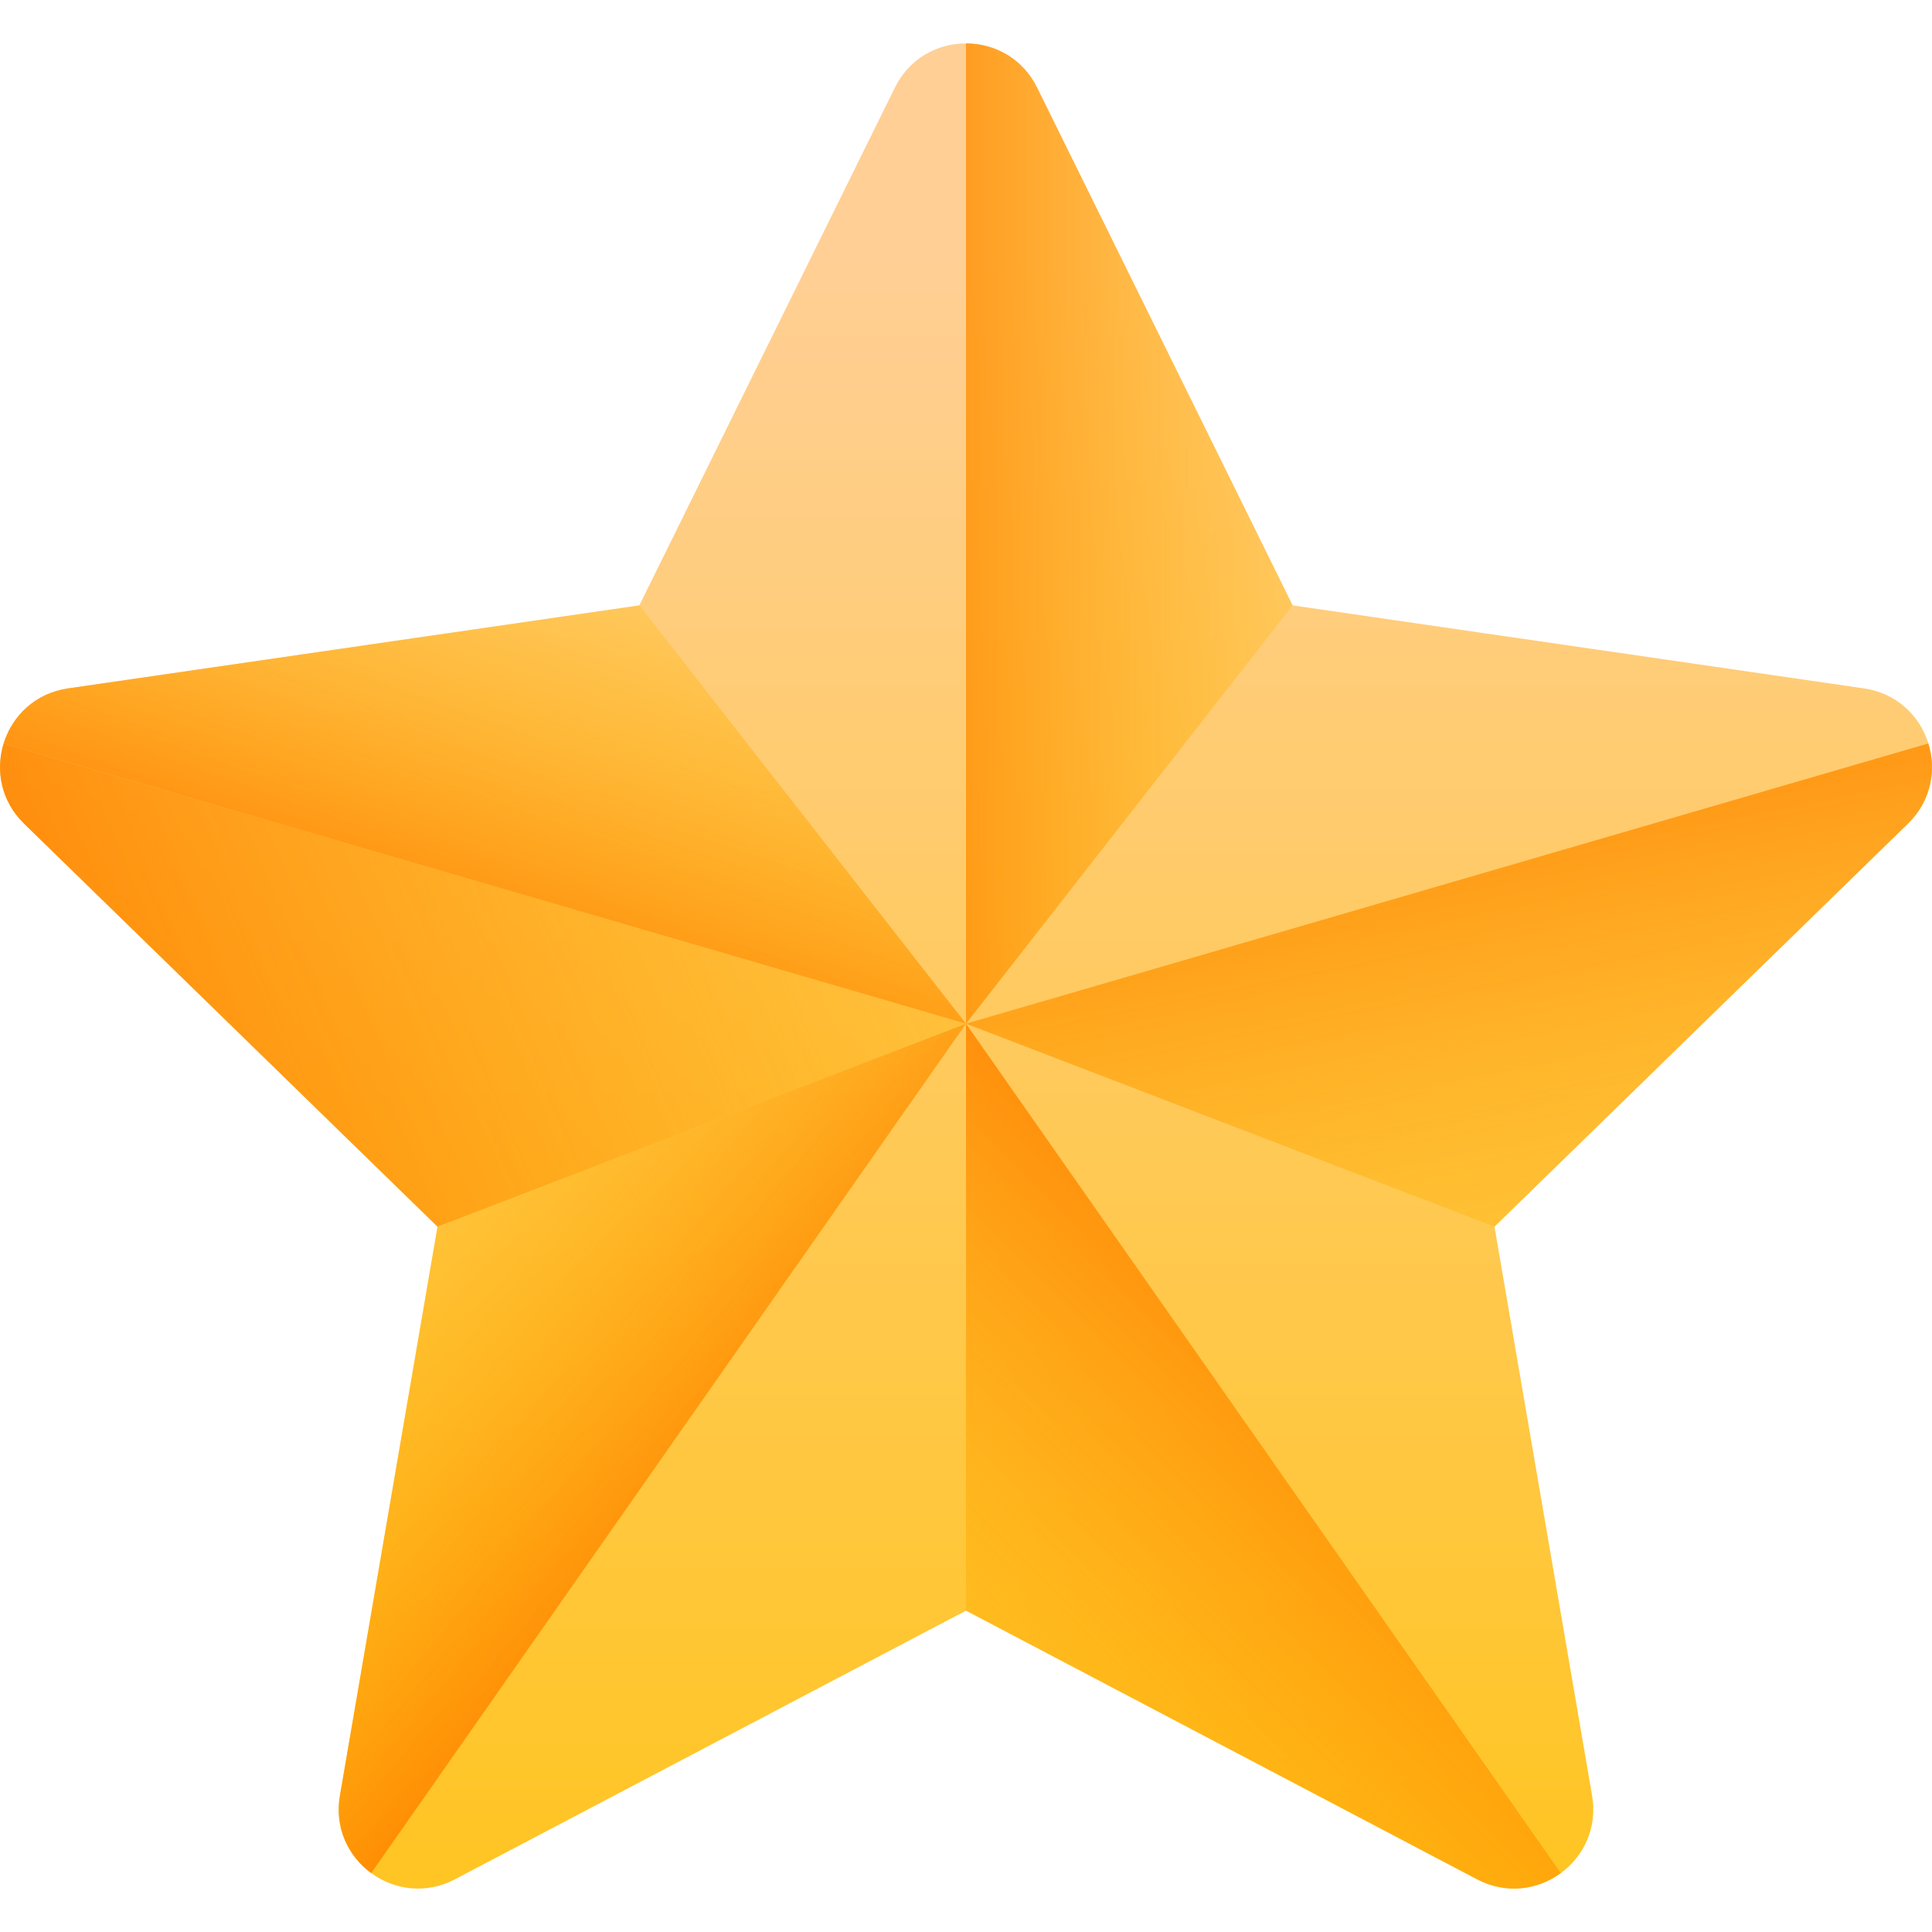
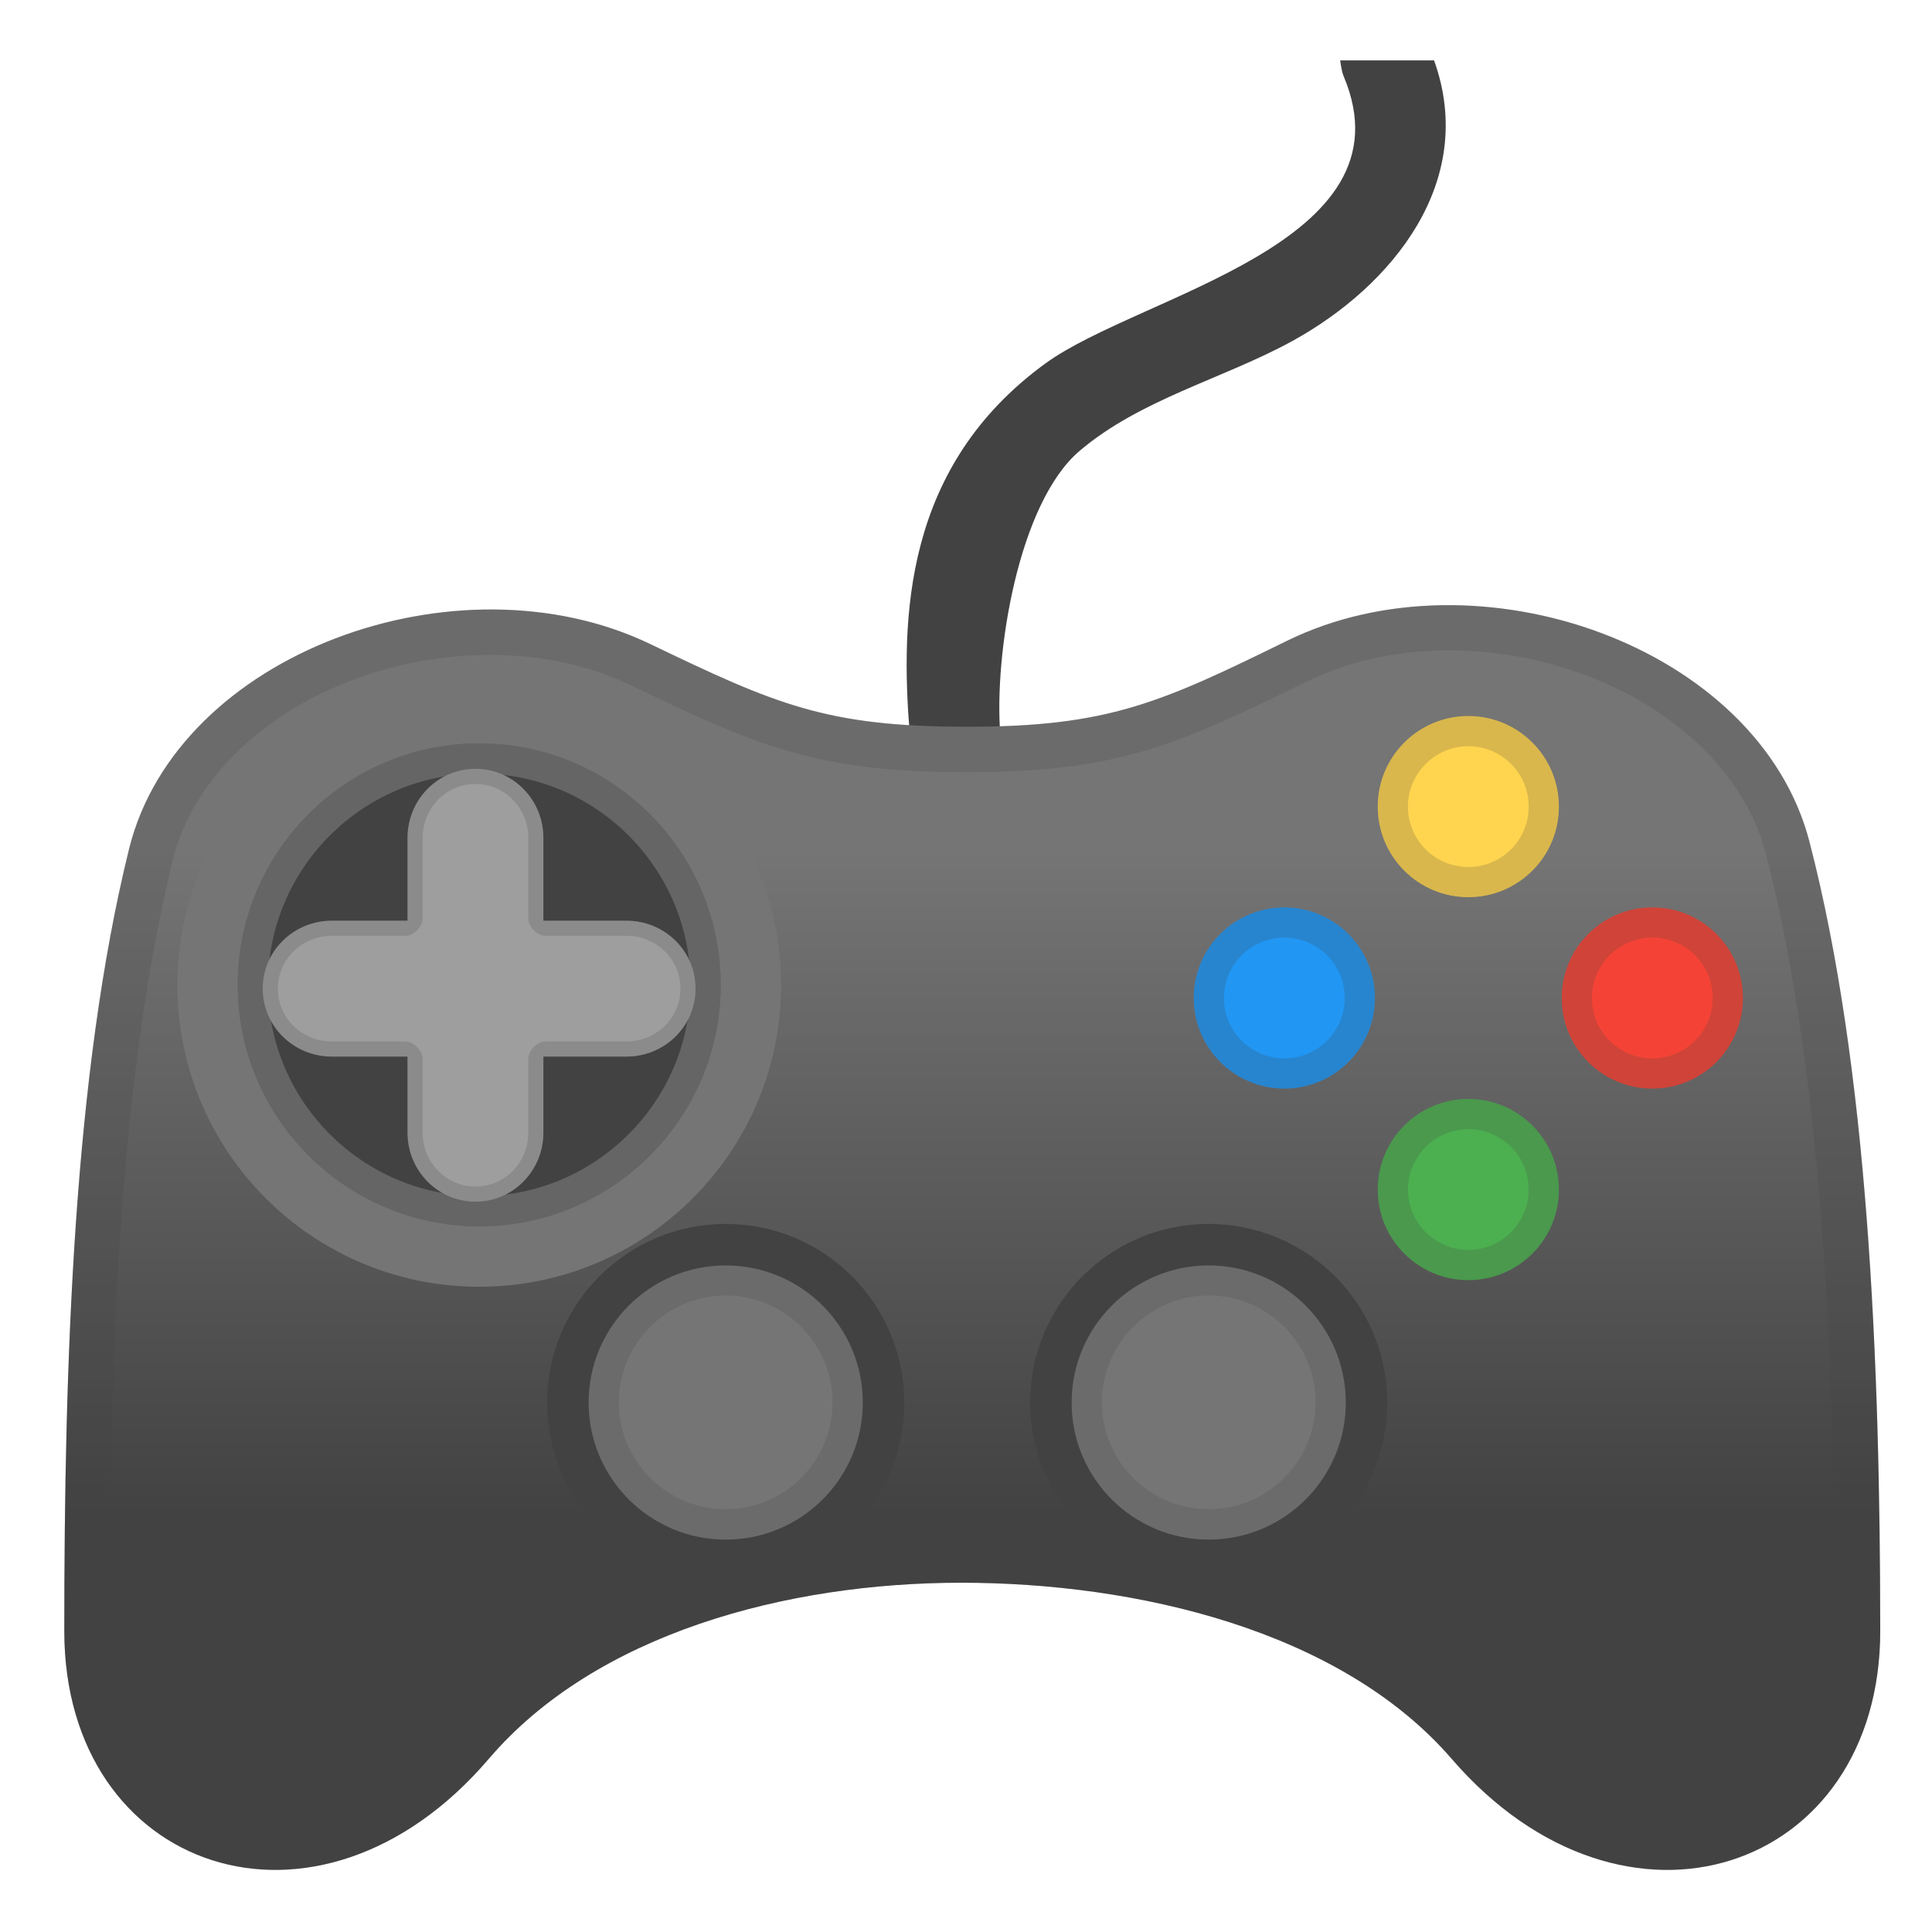
- <svg xmlns="http://www.w3.org/2000/svg" version="1.1" id="Capa_1" x="0px" y="0px" viewBox="0 0 512.002 512.002" style="enable-background:new 0 0 512.002 512.002;" xml:space="preserve">
-   <linearGradient id="SVGID_1_" gradientUnits="userSpaceOnUse" x1="236.938" y1="458.428" x2="236.938" y2="-71.182" gradientTransform="matrix(1.0667 0 0 -1.0667 3.2666 557.5352)">
-     <stop offset="0" style="stop-color:#FFCF95" />
-     <stop offset="0.427" style="stop-color:#FFC954" />
-     <stop offset="1" style="stop-color:#FFC200" />
-   </linearGradient>
-   <path style="fill:url(#SVGID_1_);" d="M274.84,23.212l67.722,137.218l151.429,22.004c17.232,2.503,24.112,23.68,11.644,35.835  L396.058,325.077l25.867,150.817c2.944,17.162-15.07,30.25-30.482,22.147L256,426.835l-135.442,71.206  c-15.412,8.102-33.426-4.985-30.482-22.147l25.867-150.817L6.367,218.268c-12.469-12.155-5.588-33.33,11.644-35.835l151.429-22.004  l67.721-137.217C244.868,7.597,267.133,7.597,274.84,23.212z" />
-   <linearGradient id="SVGID_2_" gradientUnits="userSpaceOnUse" x1="361.338" y1="390.131" x2="201.238" y2="390.131" gradientTransform="matrix(1.0667 0 0 -1.0667 3.2666 557.5352)">
-     <stop offset="0" style="stop-color:#FFC200;stop-opacity:0" />
-     <stop offset="0.203" style="stop-color:#FFBB00;stop-opacity:0.203" />
-     <stop offset="0.499" style="stop-color:#FFA700;stop-opacity:0.499" />
-     <stop offset="0.852" style="stop-color:#FF8800;stop-opacity:0.852" />
-     <stop offset="1" style="stop-color:#FF7800" />
-   </linearGradient>
-   <path style="fill:url(#SVGID_2_);" d="M342.56,160.43L274.84,23.212c-3.853-7.807-11.346-11.711-18.839-11.711v259.789  L342.56,160.43z" />
-   <linearGradient id="SVGID_3_" gradientUnits="userSpaceOnUse" x1="388.687" y1="144.838" x2="346.287" y2="353.638" gradientTransform="matrix(1.0667 0 0 -1.0667 3.2666 557.5352)">
-     <stop offset="0" style="stop-color:#FFC200;stop-opacity:0" />
-     <stop offset="0.203" style="stop-color:#FFBB00;stop-opacity:0.203" />
-     <stop offset="0.499" style="stop-color:#FFA700;stop-opacity:0.499" />
-     <stop offset="0.852" style="stop-color:#FF8800;stop-opacity:0.852" />
-     <stop offset="1" style="stop-color:#FF7800" />
-   </linearGradient>
-   <path style="fill:url(#SVGID_3_);" d="M396.058,325.077l109.575-106.81c6.151-5.996,7.586-14.185,5.399-21.247L256,271.289  L396.058,325.077z" />
-   <linearGradient id="SVGID_4_" gradientUnits="userSpaceOnUse" x1="183.098" y1="35.109" x2="349.158" y2="201.169" gradientTransform="matrix(1.0667 0 0 -1.0667 3.2666 557.5352)">
-     <stop offset="0" style="stop-color:#FFC200;stop-opacity:0" />
-     <stop offset="0.203" style="stop-color:#FFBB00;stop-opacity:0.203" />
-     <stop offset="0.499" style="stop-color:#FFA700;stop-opacity:0.499" />
-     <stop offset="0.852" style="stop-color:#FF8800;stop-opacity:0.852" />
-     <stop offset="1" style="stop-color:#FF7800" />
-   </linearGradient>
-   <path style="fill:url(#SVGID_4_);" d="M413.63,496.393L256,271.289v155.546l135.442,71.206  C399.176,502.107,407.563,500.835,413.63,496.393z" />
-   <linearGradient id="SVGID_5_" gradientUnits="userSpaceOnUse" x1="64.678" y1="245.108" x2="187.078" y2="142.708" gradientTransform="matrix(1.0667 0 0 -1.0667 3.2666 557.5352)">
-     <stop offset="0" style="stop-color:#FFC200;stop-opacity:0" />
-     <stop offset="0.203" style="stop-color:#FFBB00;stop-opacity:0.203" />
-     <stop offset="0.499" style="stop-color:#FFA700;stop-opacity:0.499" />
-     <stop offset="0.852" style="stop-color:#FF8800;stop-opacity:0.852" />
-     <stop offset="1" style="stop-color:#FF7800" />
-   </linearGradient>
-   <path style="fill:url(#SVGID_5_);" d="M256,271.289l-140.058,53.788L90.076,475.894c-1.467,8.55,2.271,16.087,8.294,20.499  L256,271.289z" />
-   <linearGradient id="SVGID_6_" gradientUnits="userSpaceOnUse" x1="156.433" y1="414.02" x2="106.833" y2="273.22" gradientTransform="matrix(1.0667 0 0 -1.0667 3.2666 557.5352)">
-     <stop offset="0" style="stop-color:#FFC200;stop-opacity:0" />
-     <stop offset="0.203" style="stop-color:#FFBB00;stop-opacity:0.203" />
-     <stop offset="0.499" style="stop-color:#FFA700;stop-opacity:0.499" />
-     <stop offset="0.852" style="stop-color:#FF8800;stop-opacity:0.852" />
-     <stop offset="1" style="stop-color:#FF7800" />
-   </linearGradient>
-   <path style="fill:url(#SVGID_6_);" d="M0.968,197.021L256,271.289l-86.56-110.86L18.011,182.434  C9.28,183.702,3.214,189.767,0.968,197.021L0.968,197.021z" />
-   <linearGradient id="SVGID_7_" gradientUnits="userSpaceOnUse" x1="343.14" y1="399.316" x2="-21.26" y2="244.116" gradientTransform="matrix(1.0667 0 0 -1.0667 3.2666 557.5352)">
-     <stop offset="0" style="stop-color:#FFC200;stop-opacity:0" />
-     <stop offset="0.203" style="stop-color:#FFBB00;stop-opacity:0.203" />
-     <stop offset="0.499" style="stop-color:#FFA700;stop-opacity:0.499" />
-     <stop offset="0.852" style="stop-color:#FF8800;stop-opacity:0.852" />
-     <stop offset="1" style="stop-color:#FF7800" />
-   </linearGradient>
-   <path style="fill:url(#SVGID_7_);" d="M115.943,325.077L6.367,218.268c-6.151-5.996-7.586-14.185-5.399-21.247L256,271.289  L115.943,325.077z" />
-   <g>
- </g>
-   <g>
- </g>
-   <g>
- </g>
-   <g>
- </g>
-   <g>
- </g>
-   <g>
- </g>
-   <g>
- </g>
-   <g>
- </g>
-   <g>
- </g>
-   <g>
- </g>
-   <g>
- </g>
-   <g>
- </g>
-   <g>
- </g>
-   <g>
- </g>
-   <g>
- </g>
+ <svg xmlns="http://www.w3.org/2000/svg" xmlns:xlink="http://www.w3.org/1999/xlink" width="128" height="128" style="enable-background:new 0 0 128 128;">
+   <g id="图层_3">
+     <path d="M88.79,4c0.01,0,0.07,0.68,0.23,1.05c4.69,11.11-13.5,14.47-19.76,19.03 c-9.4,6.84-9.6,16.87-8.99,24.52c0.3,3.82,6.3,3.86,6,0c-0.41-5.22,1.18-15.28,5.27-18.74c4.05-3.43,9.48-4.75,14.07-7.26 C92.27,18.94,97.89,12,95.01,4H88.79z" style="fill:#424242;" />
+     <linearGradient id="SVGID_1_" gradientUnits="userSpaceOnUse" x1="64.405" x2="64.405" y1="36.308" y2="116.171">
+       <stop offset="0.249" style="stop-color:#757575" />
+       <stop offset="0.802" style="stop-color:#424242" />
+     </linearGradient>
+     <path d="M119.88,55.77c-3.35-12.93-21.94-19.53-34.62-13.31c-8.37,4.11-11.85,5.69-21.18,5.69 s-12.68-1.48-21-5.48c-12.76-6.13-31.33,0.6-34.53,13.58c-3.68,14.9-4.29,34.05-4.29,51.81c0,15.92,16.77,21.75,28.12,8.47 c7.09-8.3,19.72-11.67,31.3-11.67s25.12,3.13,32.5,11.67c11.47,13.28,28.39,7.45,28.39-8.47 C124.56,89.99,123.75,70.69,119.88,55.77z" style="fill:url(#SVGID_1_);" />
+     <circle cx="48.08" cy="92.92" r="11.83" style="fill:#424242;" />
+     <circle cx="48.08" cy="92.92" r="9.08" style="fill:#757575;" />
+     <circle cx="80.08" cy="92.92" r="11.83" style="fill:#424242;" />
+     <circle cx="80.08" cy="92.92" r="9.08" style="fill:#757575;" />
+     <g style="opacity:0.2;">
+       <path d="M95.96,43.09c10,0,19.03,5.77,21.02,13.43c4.11,15.85,4.58,37.01,4.58,51.55 c0,7.55-4.57,12.83-11.11,12.83c-4.23,0-8.49-2.24-12.01-6.32c-3.3-3.82-13.3-12.71-34.77-12.71c-14.43,0-26.67,4.64-33.58,12.72 c-3.47,4.07-7.69,6.31-11.86,6.31c-6.47,0-10.98-5.28-10.98-12.83c0-16.84,0.5-36.09,4.2-51.09c1.91-7.75,10.97-13.59,21.07-13.59 c3.34,0,6.53,0.69,9.25,2c8.54,4.11,12.4,5.77,22.3,5.77c9.87,0,13.8-1.73,22.5-6C89.33,43.81,92.57,43.09,95.96,43.09 M95.96,40.09c-3.72,0-7.41,0.75-10.7,2.37c-8.37,4.11-11.85,5.69-21.18,5.69s-12.68-1.48-21-5.48 c-3.26-1.56-6.89-2.29-10.55-2.29c-10.69,0-21.6,6.2-23.98,15.87c-3.68,14.9-4.29,34.05-4.29,51.81c0,9.84,6.41,15.83,13.98,15.83 c4.68,0,9.8-2.29,14.14-7.36c7.09-8.3,19.72-11.67,31.3-11.67s25.12,3.13,32.5,11.67c4.38,5.07,9.56,7.36,14.28,7.36 c7.65,0,14.11-5.99,14.11-15.83c0-18.08-0.81-37.37-4.68-52.3C117.4,46.2,106.57,40.09,95.96,40.09L95.96,40.09z" style="fill:#424242;" />
+     </g>
+     <g>
+       <g>
+         <circle cx="31.75" cy="65.25" r="20" style="fill:#757575;" />
+         <circle cx="31.75" cy="65.25" r="16" style="fill:#424242;" />
+         <g style="opacity:0.2;">
+           <path d="M31.75,51.25c7.72,0,14,6.28,14,14s-6.28,14-14,14s-14-6.28-14-14S24.03,51.25,31.75,51.25 M31.75,49.25c-8.84,0-16,7.16-16,16s7.16,16,16,16s16-7.16,16-16S40.59,49.25,31.75,49.25L31.75,49.25z" style="fill:#EEEEEE;" />
+         </g>
+         <path d="M41.51,61H36v-5.49c0-2.51-1.99-4.57-4.5-4.57S27,53,27,55.51V61h-5.02 c-2.51,0-4.57,1.99-4.57,4.5c0,2.51,2.06,4.5,4.57,4.5H27v5.04c0,2.51,1.99,4.57,4.5,4.57s4.5-2.06,4.5-4.57V70h5.51 c2.51,0,4.57-1.99,4.57-4.5C46.08,62.99,44.02,61,41.51,61z" style="fill:#9E9E9E;" />
+         <g style="opacity:0.2;">
+           <path d="M31.5,51.94c1.98,0,3.5,1.64,3.5,3.57v5.35c0,0.55,0.58,1.14,1.14,1.14h5.37 c1.94,0,3.57,1.52,3.57,3.5c0,1.98-1.64,3.5-3.57,3.5h-5.37C35.58,69,35,69.6,35,70.15v4.89c0,1.94-1.52,3.57-3.5,3.57 c-1.98,0-3.5-1.64-3.5-3.57v-4.89C28,69.6,27.4,69,26.85,69h-4.87c-1.94,0-3.57-1.52-3.57-3.5c0-1.98,1.64-3.5,3.57-3.5h4.87 C27.4,62,28,61.42,28,60.86v-5.35C28,53.58,29.52,51.94,31.5,51.94 M31.5,50.94c-2.51,0-4.5,2.06-4.5,4.57V61h-5.02 c-2.51,0-4.57,1.99-4.57,4.5s2.06,4.5,4.57,4.5H27v5.04c0,2.51,1.99,4.57,4.5,4.57c2.51,0,4.5-2.06,4.5-4.57V70h5.51 c2.51,0,4.57-1.99,4.57-4.5S44.02,61,41.51,61H36v-5.49C36,53,34.01,50.94,31.5,50.94L31.5,50.94z" style="fill:#424242;" />
+         </g>
+       </g>
+       <g>
+         <g>
+           <circle cx="97.28" cy="53.44" r="6" style="fill:#FFD54F;" />
+           <circle cx="97.28" cy="78.81" r="6" style="fill:#4CAF50;" />
+         </g>
+         <g>
+           <circle cx="85.09" cy="66.12" r="6" style="fill:#2196F3;" />
+           <circle cx="109.47" cy="66.12" r="6" style="fill:#F44336;" />
+         </g>
+       </g>
+       <g style="opacity:0.2;">
+         <g>
+           <path d="M97.28,49.44c2.21,0,4,1.79,4,4s-1.79,4-4,4s-4-1.79-4-4S95.08,49.44,97.28,49.44 M97.28,47.44 c-3.31,0-6,2.69-6,6s2.69,6,6,6s6-2.69,6-6S100.59,47.44,97.28,47.44L97.28,47.44z" style="fill:#424242;" />
+           <path d="M97.28,74.81c2.21,0,4,1.79,4,4s-1.79,4-4,4s-4-1.79-4-4S95.08,74.81,97.28,74.81 M97.28,72.81 c-3.31,0-6,2.69-6,6s2.69,6,6,6s6-2.69,6-6S100.59,72.81,97.28,72.81L97.28,72.81z" style="fill:#424242;" />
+         </g>
+         <g>
+           <path d="M85.09,62.12c2.21,0,4,1.79,4,4s-1.79,4-4,4s-4-1.79-4-4S82.89,62.12,85.09,62.12 M85.09,60.12 c-3.31,0-6,2.69-6,6c0,3.31,2.69,6,6,6s6-2.69,6-6C91.09,62.81,88.41,60.12,85.09,60.12L85.09,60.12z" style="fill:#424242;" />
+           <path d="M109.47,62.12c2.21,0,4,1.79,4,4s-1.79,4-4,4s-4-1.79-4-4S107.26,62.12,109.47,62.12 M109.47,60.12c-3.31,0-6,2.69-6,6c0,3.31,2.69,6,6,6s6-2.69,6-6C115.47,62.81,112.78,60.12,109.47,60.12L109.47,60.12z" style="fill:#424242;" />
+         </g>
+       </g>
+     </g>
+     <g style="opacity:0.2;">
+       <path d="M48.08,85.83c3.91,0,7.08,3.18,7.08,7.08c0,3.91-3.18,7.08-7.08,7.08c-3.91,0-7.08-3.18-7.08-7.08 C41,89.01,44.18,85.83,48.08,85.83 M48.08,83.83c-5.02,0-9.08,4.07-9.08,9.08c0,5.02,4.07,9.08,9.08,9.08 c5.02,0,9.08-4.07,9.08-9.08C57.17,87.9,53.1,83.83,48.08,83.83L48.08,83.83z" style="fill:#424242;" />
+     </g>
+     <g style="opacity:0.2;">
+       <path d="M80.08,85.83c3.91,0,7.08,3.18,7.08,7.08c0,3.91-3.18,7.08-7.08,7.08S73,96.82,73,92.92 C73,89.01,76.18,85.83,80.08,85.83 M80.08,83.83c-5.02,0-9.08,4.07-9.08,9.08c0,5.02,4.07,9.08,9.08,9.08s9.08-4.07,9.08-9.08 C89.17,87.9,85.1,83.83,80.08,83.83L80.08,83.83z" style="fill:#424242;" />
+     </g>
+   </g>
+   <g id="Layer_2_x5F_复制" style="display:none;">
+     <g style="display:inline;opacity:0.3;">
+       <g style="opacity:0.6;">
+         <circle cx="64" cy="64" r="28" style="opacity:0.61;fill:none;stroke:#000000;stroke-width:0.263;stroke-miterlimit:10;" />
+         <line style="opacity:0.61;fill:none;stroke:#000000;stroke-width:0.25;stroke-miterlimit:10;" x1="84" x2="84" y1="0" y2="128" />
+         <line style="opacity:0.61;fill:none;stroke:#000000;stroke-width:0.25;stroke-miterlimit:10;" x1="44" x2="44" y1="0" y2="128" />
+         <line style="opacity:0.61;fill:none;stroke:#000000;stroke-width:0.25;stroke-miterlimit:10;" x1="64" x2="64" y1="0" y2="128" />
+         <line style="opacity:0.61;fill:none;stroke:#000000;stroke-width:0.25;stroke-miterlimit:10;" x1="128" x2="0" y1="64" y2="64" />
+         <line style="opacity:0.61;fill:none;stroke:#000000;stroke-width:0.25;stroke-miterlimit:10;" x1="128" x2="0" y1="44" y2="44" />
+         <line style="opacity:0.61;fill:none;stroke:#000000;stroke-width:0.25;stroke-miterlimit:10;" x1="128" x2="0" y1="83.75" y2="83.75" />
+         <line style="opacity:0.61;fill:none;stroke:#000000;stroke-width:0.25;stroke-miterlimit:10;" x1="128" x2="0" y1="128" y2="0" />
+         <line style="opacity:0.61;fill:none;stroke:#000000;stroke-width:0.25;stroke-miterlimit:10;" x1="0" x2="128" y1="128" y2="0" />
+         <g style="opacity:0.61;">
+           <path d="M64,4.26c32.94,0,59.74,26.8,59.74,59.74S96.94,123.74,64,123.74S4.26,96.94,4.26,64S31.06,4.26,64,4.26 M64,4 C30.86,4,4,30.86,4,64c0,33.14,26.86,60,60,60c33.14,0,60-26.86,60-60C124,30.86,97.14,4,64,4L64,4z" />
+         </g>
+         <path d="M107.97,115.97H20.03 c-4.42,0-8.03-3.61-8.03-8.03V20.03c0-4.42,3.61-8.03,8.03-8.03h87.94c4.42,0,8.03,3.61,8.03,8.03v87.91 C116,112.36,112.39,115.97,107.97,115.97z" style="opacity:0.61;fill:none;stroke:#000000;stroke-width:0.258;stroke-miterlimit:10;" />
+         <path d="M99.75,124H28 c-4.4,0-8-3.6-8-8V12c0-4.4,3.6-8,8-8h71.75c4.4,0,8,3.6,8,8v104C107.75,120.4,104.15,124,99.75,124z" style="opacity:0.61;fill:none;stroke:#000000;stroke-width:0.257;stroke-miterlimit:10;" />
+         <path d="M113.77,108H14.23 C8.6,108,4,103.4,4,97.77V30.28c0-5.63,4.6-10.23,10.23-10.23h99.54c5.63,0,10.23,4.6,10.23,10.23v67.48 C124,103.4,119.4,108,113.77,108z" style="opacity:0.61;fill:none;stroke:#000000;stroke-width:0.263;stroke-miterlimit:10;" />
+       </g>
+       <g>
+         <g style="opacity:0.2;">
+           <defs>
+             <rect id="SVGID_2_" height="128" style="opacity:0.2;" width="128" />
+           </defs>
+           <clipPath id="SVGID_3_">
+             <use style="overflow:visible;" xlink:href="#SVGID_2_" />
+           </clipPath>
+           <g style="clip-path:url(#SVGID_3_);">
+             <g>
+               <line style="fill:none;stroke:#000000;stroke-width:0.25;stroke-miterlimit:10;" x1="-28" x2="-28" y1="160" y2="-32" />
+               <line style="fill:none;stroke:#000000;stroke-width:0.25;stroke-miterlimit:10;" x1="-24" x2="-24" y1="160" y2="-32" />
+               <line style="fill:none;stroke:#000000;stroke-width:0.25;stroke-miterlimit:10;" x1="-20" x2="-20" y1="160" y2="-32" />
+               <line style="fill:none;stroke:#000000;stroke-width:0.25;stroke-miterlimit:10;" x1="-16" x2="-16" y1="160" y2="-32" />
+               <line style="fill:none;stroke:#000000;stroke-width:0.25;stroke-miterlimit:10;" x1="-12" x2="-12" y1="160" y2="-32" />
+               <line style="fill:none;stroke:#000000;stroke-width:0.25;stroke-miterlimit:10;" x1="-8" x2="-8" y1="160" y2="-32" />
+               <line style="fill:none;stroke:#000000;stroke-width:0.25;stroke-miterlimit:10;" x1="-4" x2="-4" y1="160" y2="-32" />
+               <line style="fill:none;stroke:#000000;stroke-width:0.25;stroke-miterlimit:10;" x1="0" x2="0" y1="160" y2="-32" />
+               <line style="fill:none;stroke:#000000;stroke-width:0.25;stroke-miterlimit:10;" x1="4" x2="4" y1="160" y2="-32" />
+               <line style="fill:none;stroke:#000000;stroke-width:0.25;stroke-miterlimit:10;" x1="8" x2="8" y1="160" y2="-32" />
+               <line style="fill:none;stroke:#000000;stroke-width:0.25;stroke-miterlimit:10;" x1="12" x2="12" y1="160" y2="-32" />
+               <line style="fill:none;stroke:#000000;stroke-width:0.25;stroke-miterlimit:10;" x1="16" x2="16" y1="160" y2="-32" />
+               <line style="fill:none;stroke:#000000;stroke-width:0.25;stroke-miterlimit:10;" x1="20" x2="20" y1="160" y2="-32" />
+               <line style="fill:none;stroke:#000000;stroke-width:0.25;stroke-miterlimit:10;" x1="24" x2="24" y1="160" y2="-32" />
+               <line style="fill:none;stroke:#000000;stroke-width:0.25;stroke-miterlimit:10;" x1="28" x2="28" y1="160" y2="-32" />
+               <line style="fill:none;stroke:#000000;stroke-width:0.25;stroke-miterlimit:10;" x1="32" x2="32" y1="160" y2="-32" />
+               <line style="fill:none;stroke:#000000;stroke-width:0.25;stroke-miterlimit:10;" x1="36" x2="36" y1="160" y2="-32" />
+               <line style="fill:none;stroke:#000000;stroke-width:0.25;stroke-miterlimit:10;" x1="40" x2="40" y1="160" y2="-32" />
+               <line style="fill:none;stroke:#000000;stroke-width:0.25;stroke-miterlimit:10;" x1="44" x2="44" y1="160" y2="-32" />
+               <line style="fill:none;stroke:#000000;stroke-width:0.25;stroke-miterlimit:10;" x1="48" x2="48" y1="160" y2="-32" />
+               <line style="fill:none;stroke:#000000;stroke-width:0.25;stroke-miterlimit:10;" x1="52" x2="52" y1="160" y2="-32" />
+               <line style="fill:none;stroke:#000000;stroke-width:0.25;stroke-miterlimit:10;" x1="56" x2="56" y1="160" y2="-32" />
+               <line style="fill:none;stroke:#000000;stroke-width:0.25;stroke-miterlimit:10;" x1="60" x2="60" y1="160" y2="-32" />
+               <line style="fill:none;stroke:#000000;stroke-width:0.25;stroke-miterlimit:10;" x1="64" x2="64" y1="160" y2="-32" />
+               <line style="fill:none;stroke:#000000;stroke-width:0.25;stroke-miterlimit:10;" x1="68" x2="68" y1="160" y2="-32" />
+               <line style="fill:none;stroke:#000000;stroke-width:0.25;stroke-miterlimit:10;" x1="72" x2="72" y1="160" y2="-32" />
+               <line style="fill:none;stroke:#000000;stroke-width:0.25;stroke-miterlimit:10;" x1="76" x2="76" y1="160" y2="-32" />
+               <line style="fill:none;stroke:#000000;stroke-width:0.25;stroke-miterlimit:10;" x1="80" x2="80" y1="160" y2="-32" />
+               <line style="fill:none;stroke:#000000;stroke-width:0.25;stroke-miterlimit:10;" x1="84" x2="84" y1="160" y2="-32" />
+               <line style="fill:none;stroke:#000000;stroke-width:0.25;stroke-miterlimit:10;" x1="88" x2="88" y1="160" y2="-32" />
+               <line style="fill:none;stroke:#000000;stroke-width:0.25;stroke-miterlimit:10;" x1="92" x2="92" y1="160" y2="-32" />
+               <line style="fill:none;stroke:#000000;stroke-width:0.25;stroke-miterlimit:10;" x1="96" x2="96" y1="160" y2="-32" />
+               <line style="fill:none;stroke:#000000;stroke-width:0.25;stroke-miterlimit:10;" x1="100" x2="100" y1="160" y2="-32" />
+               <line style="fill:none;stroke:#000000;stroke-width:0.25;stroke-miterlimit:10;" x1="104" x2="104" y1="160" y2="-32" />
+               <line style="fill:none;stroke:#000000;stroke-width:0.25;stroke-miterlimit:10;" x1="108" x2="108" y1="160" y2="-32" />
+               <line style="fill:none;stroke:#000000;stroke-width:0.25;stroke-miterlimit:10;" x1="112" x2="112" y1="160" y2="-32" />
+               <line style="fill:none;stroke:#000000;stroke-width:0.25;stroke-miterlimit:10;" x1="116" x2="116" y1="160" y2="-32" />
+               <line style="fill:none;stroke:#000000;stroke-width:0.25;stroke-miterlimit:10;" x1="120" x2="120" y1="160" y2="-32" />
+               <line style="fill:none;stroke:#000000;stroke-width:0.25;stroke-miterlimit:10;" x1="124" x2="124" y1="160" y2="-32" />
+               <line style="fill:none;stroke:#000000;stroke-width:0.25;stroke-miterlimit:10;" x1="128" x2="128" y1="160" y2="-32" />
+               <line style="fill:none;stroke:#000000;stroke-width:0.25;stroke-miterlimit:10;" x1="132" x2="132" y1="160" y2="-32" />
+               <line style="fill:none;stroke:#000000;stroke-width:0.25;stroke-miterlimit:10;" x1="136" x2="136" y1="160" y2="-32" />
+               <line style="fill:none;stroke:#000000;stroke-width:0.25;stroke-miterlimit:10;" x1="137" x2="137" y1="166.05" y2="-25.95" />
+               <line style="fill:none;stroke:#000000;stroke-width:0.25;stroke-miterlimit:10;" x1="144" x2="144" y1="160" y2="-32" />
+               <line style="fill:none;stroke:#000000;stroke-width:0.25;stroke-miterlimit:10;" x1="148" x2="148" y1="160" y2="-32" />
+               <line style="fill:none;stroke:#000000;stroke-width:0.25;stroke-miterlimit:10;" x1="152" x2="152" y1="160" y2="-32" />
+               <line style="fill:none;stroke:#000000;stroke-width:0.25;stroke-miterlimit:10;" x1="156" x2="156" y1="160" y2="-32" />
+             </g>
+             <g>
+               <line style="fill:none;stroke:#000000;stroke-width:0.25;stroke-miterlimit:10;" x1="-32" x2="160" y1="-28" y2="-28" />
+               <line style="fill:none;stroke:#000000;stroke-width:0.25;stroke-miterlimit:10;" x1="-32" x2="160" y1="-24" y2="-24" />
+               <line style="fill:none;stroke:#000000;stroke-width:0.25;stroke-miterlimit:10;" x1="-32" x2="160" y1="-20" y2="-20" />
+               <line style="fill:none;stroke:#000000;stroke-width:0.25;stroke-miterlimit:10;" x1="-32" x2="160" y1="-16" y2="-16" />
+               <line style="fill:none;stroke:#000000;stroke-width:0.25;stroke-miterlimit:10;" x1="-32" x2="160" y1="-12" y2="-12" />
+               <line style="fill:none;stroke:#000000;stroke-width:0.25;stroke-miterlimit:10;" x1="-32" x2="160" y1="-8" y2="-8" />
+               <line style="fill:none;stroke:#000000;stroke-width:0.25;stroke-miterlimit:10;" x1="-32" x2="160" y1="-4" y2="-4" />
+               <line style="fill:none;stroke:#000000;stroke-width:0.25;stroke-miterlimit:10;" x1="-32" x2="160" y1="0" y2="0" />
+               <line style="fill:none;stroke:#000000;stroke-width:0.25;stroke-miterlimit:10;" x1="-32" x2="160" y1="4" y2="4" />
+               <line style="fill:none;stroke:#000000;stroke-width:0.25;stroke-miterlimit:10;" x1="-32" x2="160" y1="8" y2="8" />
+               <line style="fill:none;stroke:#000000;stroke-width:0.25;stroke-miterlimit:10;" x1="-32" x2="160" y1="12" y2="12" />
+               <line style="fill:none;stroke:#000000;stroke-width:0.25;stroke-miterlimit:10;" x1="-32" x2="160" y1="16" y2="16" />
+               <line style="fill:none;stroke:#000000;stroke-width:0.25;stroke-miterlimit:10;" x1="-32" x2="160" y1="20" y2="20" />
+               <line style="fill:none;stroke:#000000;stroke-width:0.25;stroke-miterlimit:10;" x1="-32" x2="160" y1="24" y2="24" />
+               <line style="fill:none;stroke:#000000;stroke-width:0.25;stroke-miterlimit:10;" x1="-32" x2="160" y1="28" y2="28" />
+               <line style="fill:none;stroke:#000000;stroke-width:0.25;stroke-miterlimit:10;" x1="-32" x2="160" y1="32" y2="32" />
+               <line style="fill:none;stroke:#000000;stroke-width:0.25;stroke-miterlimit:10;" x1="-32" x2="160" y1="36" y2="36" />
+               <line style="fill:none;stroke:#000000;stroke-width:0.25;stroke-miterlimit:10;" x1="-32" x2="160" y1="40" y2="40" />
+               <line style="fill:none;stroke:#000000;stroke-width:0.25;stroke-miterlimit:10;" x1="-32" x2="160" y1="44" y2="44" />
+               <line style="fill:none;stroke:#000000;stroke-width:0.25;stroke-miterlimit:10;" x1="-32" x2="160" y1="48" y2="48" />
+               <line style="fill:none;stroke:#000000;stroke-width:0.25;stroke-miterlimit:10;" x1="-32" x2="160" y1="52" y2="52" />
+               <line style="fill:none;stroke:#000000;stroke-width:0.25;stroke-miterlimit:10;" x1="-32" x2="160" y1="56" y2="56" />
+               <line style="fill:none;stroke:#000000;stroke-width:0.25;stroke-miterlimit:10;" x1="-32" x2="160" y1="60" y2="60" />
+               <line style="fill:none;stroke:#000000;stroke-width:0.25;stroke-miterlimit:10;" x1="-32" x2="160" y1="64" y2="64" />
+               <line style="fill:none;stroke:#000000;stroke-width:0.25;stroke-miterlimit:10;" x1="-32" x2="160" y1="68" y2="68" />
+               <line style="fill:none;stroke:#000000;stroke-width:0.25;stroke-miterlimit:10;" x1="-32" x2="160" y1="72" y2="72" />
+               <line style="fill:none;stroke:#000000;stroke-width:0.25;stroke-miterlimit:10;" x1="-32" x2="160" y1="76" y2="76" />
+               <line style="fill:none;stroke:#000000;stroke-width:0.25;stroke-miterlimit:10;" x1="-32" x2="160" y1="80" y2="80" />
+               <line style="fill:none;stroke:#000000;stroke-width:0.25;stroke-miterlimit:10;" x1="-32" x2="160" y1="84" y2="84" />
+               <line style="fill:none;stroke:#000000;stroke-width:0.25;stroke-miterlimit:10;" x1="-32" x2="160" y1="88" y2="88" />
+               <line style="fill:none;stroke:#000000;stroke-width:0.25;stroke-miterlimit:10;" x1="-32" x2="160" y1="92" y2="92" />
+               <line style="fill:none;stroke:#000000;stroke-width:0.25;stroke-miterlimit:10;" x1="-32" x2="160" y1="96" y2="96" />
+               <line style="fill:none;stroke:#000000;stroke-width:0.25;stroke-miterlimit:10;" x1="-32" x2="160" y1="100" y2="100" />
+               <line style="fill:none;stroke:#000000;stroke-width:0.25;stroke-miterlimit:10;" x1="-32" x2="160" y1="104" y2="104" />
+               <line style="fill:none;stroke:#000000;stroke-width:0.25;stroke-miterlimit:10;" x1="-32" x2="160" y1="108" y2="108" />
+               <line style="fill:none;stroke:#000000;stroke-width:0.25;stroke-miterlimit:10;" x1="-32" x2="160" y1="112" y2="112" />
+               <line style="fill:none;stroke:#000000;stroke-width:0.25;stroke-miterlimit:10;" x1="-32" x2="160" y1="116" y2="116" />
+               <line style="fill:none;stroke:#000000;stroke-width:0.25;stroke-miterlimit:10;" x1="-32" x2="160" y1="120" y2="120" />
+               <line style="fill:none;stroke:#000000;stroke-width:0.25;stroke-miterlimit:10;" x1="-32" x2="160" y1="124" y2="124" />
+               <line style="fill:none;stroke:#000000;stroke-width:0.25;stroke-miterlimit:10;" x1="-32" x2="160" y1="128" y2="128" />
+               <line style="fill:none;stroke:#000000;stroke-width:0.25;stroke-miterlimit:10;" x1="-32" x2="160" y1="132" y2="132" />
+               <line style="fill:none;stroke:#000000;stroke-width:0.25;stroke-miterlimit:10;" x1="-32" x2="160" y1="136" y2="136" />
+               <line style="fill:none;stroke:#000000;stroke-width:0.25;stroke-miterlimit:10;" x1="-32" x2="160" y1="140" y2="140" />
+               <line style="fill:none;stroke:#000000;stroke-width:0.25;stroke-miterlimit:10;" x1="-32" x2="160" y1="144" y2="144" />
+               <line style="fill:none;stroke:#000000;stroke-width:0.25;stroke-miterlimit:10;" x1="-32" x2="160" y1="148" y2="148" />
+               <line style="fill:none;stroke:#000000;stroke-width:0.25;stroke-miterlimit:10;" x1="-32" x2="160" y1="152" y2="152" />
+               <line style="fill:none;stroke:#000000;stroke-width:0.25;stroke-miterlimit:10;" x1="-32" x2="160" y1="156" y2="156" />
+             </g>
+             <path d="M159.75-31.75v191.5h-191.5v-191.5H159.75 M160-32H-32v192h192V-32L160-32z" />
+           </g>
+         </g>
+         <g>
+           <rect height="128" style="opacity:0.3;fill:#F44336;" width="4" />
+           <rect height="128" style="opacity:0.3;fill:#F44336;" width="4" x="124" />
+           <rect height="120" style="opacity:0.3;fill:#F44336;" transform="matrix(-1.836970e-16 1 -1 -1.836970e-16 66 -62)" width="4" x="62" y="-58" />
+           <rect height="120" style="opacity:0.3;fill:#F44336;" transform="matrix(-1.836970e-16 1 -1 -1.836970e-16 190 62)" width="4" x="62" y="66" />
+         </g>
+       </g>
+     </g>
+   </g>
</svg>
